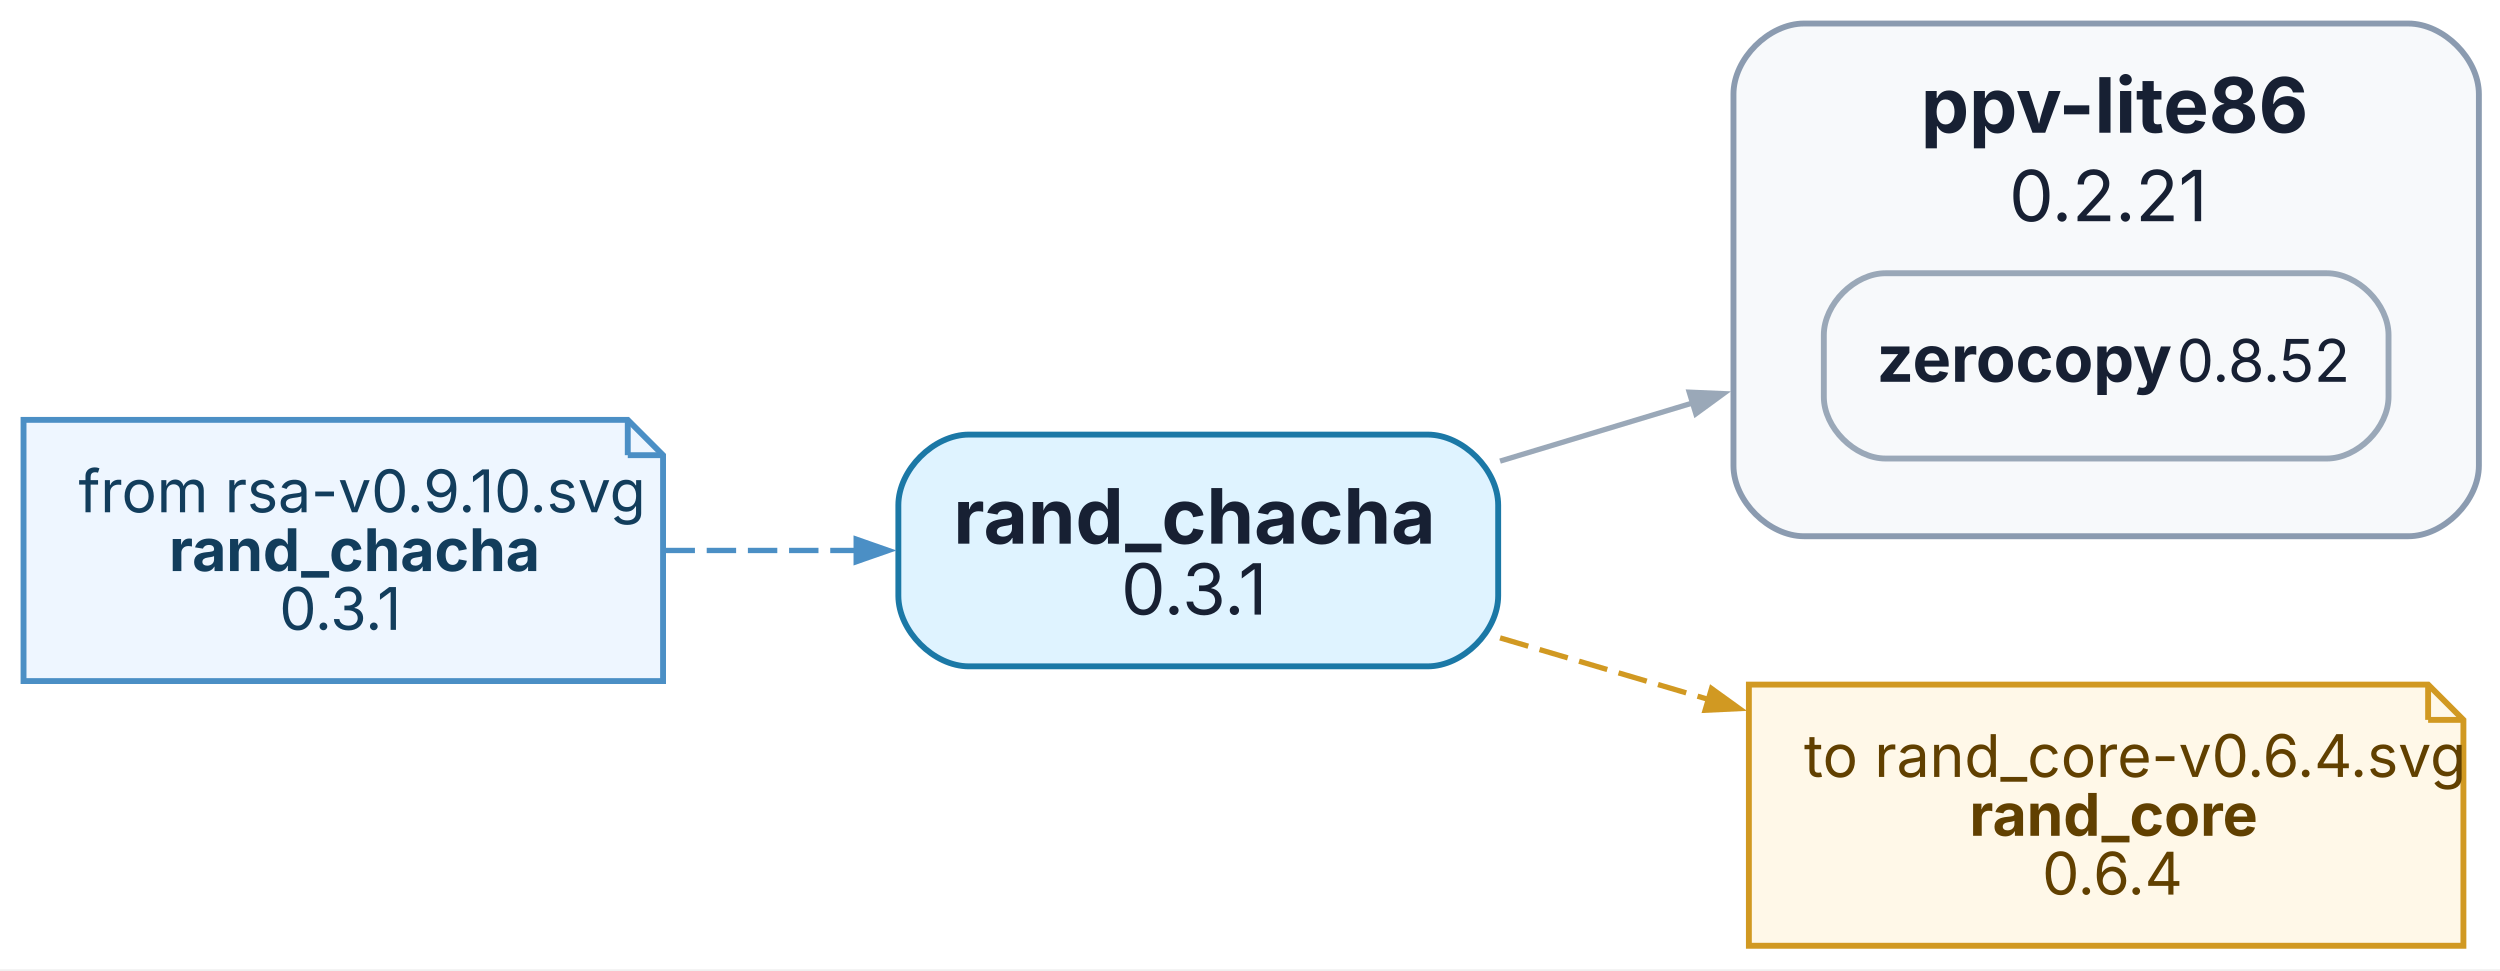
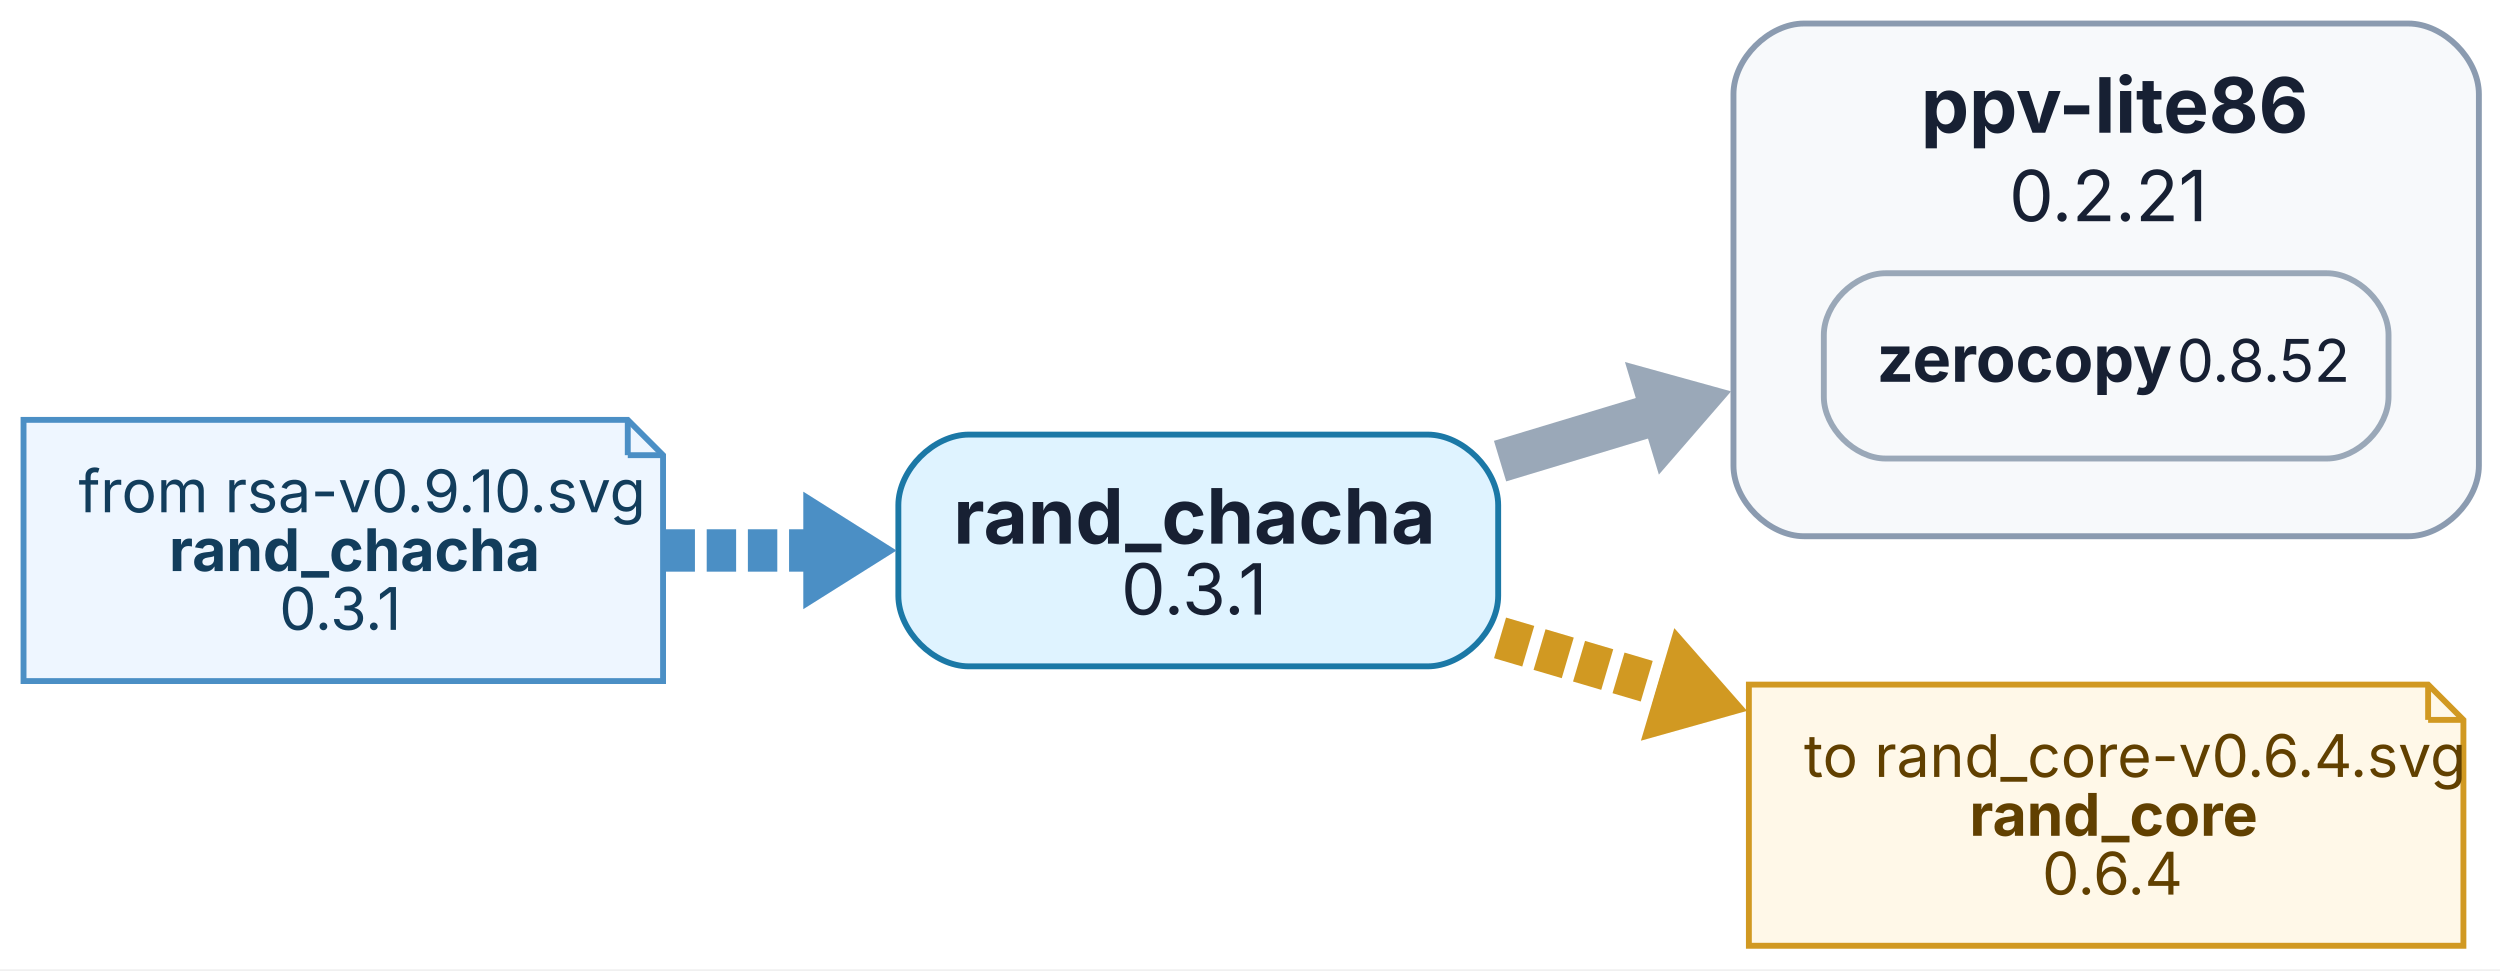
<svg xmlns="http://www.w3.org/2000/svg" width="425pt" height="165pt" viewBox="0.00 0.00 425.00 165.00">
  <g id="graph0" class="graph" transform="scale(1 1) rotate(0) translate(4 160.78)">
    <polygon fill="white" stroke="none" points="-4,4 -4,-160.78 421.41,-160.78 421.41,4 -4,4" />
    <g id="node1" class="node">
      <path fill="#dff3ff" stroke="#1b78a6" d="M238.69,-86.9C238.69,-86.9 160.72,-86.9 160.72,-86.9 154.72,-86.9 148.72,-80.9 148.72,-74.9 148.72,-74.9 148.72,-59.5 148.72,-59.5 148.72,-53.5 154.72,-47.5 160.72,-47.5 160.72,-47.5 238.69,-47.5 238.69,-47.5 244.69,-47.5 250.69,-53.5 250.69,-59.5 250.69,-59.5 250.69,-74.9 250.69,-74.9 250.69,-80.9 244.69,-86.9 238.69,-86.9" />
      <text xml:space="preserve" text-anchor="start" x="158.08" y="-68.35" font-family="Inter,Arial" font-weight="bold" font-size="13.00" fill="#172033">rand_chacha</text>
      <text xml:space="preserve" text-anchor="start" x="186.58" y="-56.3" font-family="Inter,Arial" font-size="12.00" fill="#172033">0.3.1</text>
    </g>
    <g id="node2" class="node">
      <path fill="#f7f9fb" stroke="#8b9bb0" d="M405.41,-156.78C405.41,-156.78 302.69,-156.78 302.69,-156.78 296.69,-156.78 290.69,-150.78 290.69,-144.78 290.69,-144.78 290.69,-81.62 290.69,-81.62 290.69,-75.62 296.69,-69.62 302.69,-69.62 302.69,-69.62 405.41,-69.62 405.41,-69.62 411.41,-69.62 417.41,-75.62 417.41,-81.62 417.41,-81.62 417.41,-144.78 417.41,-144.78 417.41,-150.78 411.41,-156.78 405.41,-156.78" />
      <text xml:space="preserve" text-anchor="start" x="322.55" y="-138.22" font-family="Inter,Arial" font-weight="bold" font-size="13.00" fill="#172033">ppv-lite86</text>
      <text xml:space="preserve" text-anchor="start" x="337.55" y="-123.17" font-family="Inter,Arial" font-size="12.00" fill="#172033">0.2.21</text>
      <text xml:space="preserve" text-anchor="start" x="315.05" y="-95.88" font-family="Inter,Arial" font-weight="bold" font-size="11.00" fill="#172033">zerocopy</text>
      <text xml:space="preserve" text-anchor="start" x="363.05" y="-95.88" font-family="Inter,Arial" font-size="10.00" fill="#172033"> </text>
      <text xml:space="preserve" text-anchor="start" x="366.05" y="-95.88" font-family="Inter,Arial" font-size="10.00" fill="#172033">0.8.52</text>
      <path fill="none" stroke="#9aa8b8" d="M316.55,-82.83C316.55,-82.83 391.55,-82.83 391.55,-82.83 396.8,-82.83 402.05,-88.08 402.05,-93.33 402.05,-93.33 402.05,-103.83 402.05,-103.83 402.05,-109.08 396.8,-114.33 391.55,-114.33 391.55,-114.33 316.55,-114.33 316.55,-114.33 311.3,-114.33 306.05,-109.08 306.05,-103.83 306.05,-103.83 306.05,-93.33 306.05,-93.33 306.05,-88.08 311.3,-82.83 316.55,-82.83" />
    </g>
    <g id="edge1" class="edge">
-       <path fill="none" stroke="#9aa8b8" stroke-width="0.9" d="M251.01,-82.39C261.52,-85.56 272.77,-88.96 283.82,-92.3" />
-       <polygon fill="#9aa8b8" stroke="#9aa8b8" stroke-width="0.9" points="283.17,-94.11 288.99,-93.86 284.29,-90.43 283.17,-94.11" />
+       <path fill="none" stroke="#9aa8b8" stroke-width="7.2" d="M251.01,-82.39C259.95,-85.09 269.42,-87.95 278.85,-90.8" />
+       <polygon fill="#9aa8b8" stroke="#9aa8b8" stroke-width="7.2" points="277.57,-94.03 283.83,-92.3 279.57,-87.39 277.57,-94.03" />
    </g>
    <g id="node3" class="node">
      <polygon fill="#fff8e8" stroke="#d19922" points="408.78,-44.4 293.31,-44.4 293.31,0 414.78,0 414.78,-38.4 408.78,-44.4" />
      <polyline fill="none" stroke="#d19922" points="408.78,-44.4 408.78,-38.4" />
      <polyline fill="none" stroke="#d19922" points="414.78,-38.4 408.78,-38.4" />
      <text xml:space="preserve" text-anchor="start" x="302.67" y="-28.7" font-family="Inter,Arial" font-size="10.00" fill="#614000">to rand_core-v0.6.4.svg</text>
      <text xml:space="preserve" text-anchor="start" x="330.8" y="-18.7" font-family="Inter,Arial" font-weight="bold" font-size="10.00" fill="#614000">rand_core</text>
      <text xml:space="preserve" text-anchor="start" x="343.17" y="-8.7" font-family="Inter,Arial" font-size="10.00" fill="#614000">0.6.4</text>
    </g>
    <g id="edge2" class="edge">
-       <path fill="none" stroke="#d19922" stroke-width="0.9" stroke-dasharray="5,2" d="M251.01,-52.34C262.35,-48.99 274.55,-45.39 286.43,-41.88" />
-       <polygon fill="#d19922" stroke="#d19922" stroke-width="0.9" points="286.96,-43.73 291.69,-40.32 285.87,-40.04 286.96,-43.73" />
+       <path fill="none" stroke="#d19922" stroke-width="7.2" stroke-dasharray="5,2" d="M251.01,-52.34C260.77,-49.46 271.17,-46.38 281.47,-43.34" />
+       <polygon fill="#d19922" stroke="#d19922" stroke-width="7.2" points="282.23,-46.73 286.52,-41.85 280.26,-40.09 282.23,-46.73" />
    </g>
    <g id="node4" class="node">
      <polygon fill="#eef6ff" stroke="#4b8fc5" points="102.72,-89.4 0,-89.4 0,-45 108.72,-45 108.72,-83.4 102.72,-89.4" />
      <polyline fill="none" stroke="#4b8fc5" points="102.72,-89.4 102.72,-83.4" />
      <polyline fill="none" stroke="#4b8fc5" points="108.72,-83.4 102.72,-83.4" />
      <text xml:space="preserve" text-anchor="start" x="9.36" y="-73.7" font-family="Inter,Arial" font-size="10.00" fill="#123d5c">from rsa-v0.9.10.svg</text>
      <text xml:space="preserve" text-anchor="start" x="24.74" y="-63.7" font-family="Inter,Arial" font-weight="bold" font-size="10.00" fill="#123d5c">rand_chacha</text>
      <text xml:space="preserve" text-anchor="start" x="43.49" y="-53.7" font-family="Inter,Arial" font-size="10.00" fill="#123d5c">0.3.1</text>
    </g>
    <g id="edge3" class="edge">
-       <path fill="none" stroke="#4b8fc5" stroke-width="0.9" stroke-dasharray="5,2" d="M109.14,-67.2C119.8,-67.2 131.02,-67.2 141.78,-67.2" />
-       <polygon fill="#4b8fc5" stroke="#4b8fc5" stroke-width="0.9" points="141.55,-69.13 147.05,-67.2 141.55,-65.28 141.55,-69.13" />
+       <path fill="none" stroke="#4b8fc5" stroke-width="7.2" stroke-dasharray="5,2" d="M109.14,-67.2C117.99,-67.2 127.23,-67.2 136.27,-67.2" />
+       <polygon fill="#4b8fc5" stroke="#4b8fc5" stroke-width="7.2" points="136.16,-70.67 141.66,-67.2 136.16,-63.74 136.16,-70.67" />
    </g>
  </g>
</svg>
